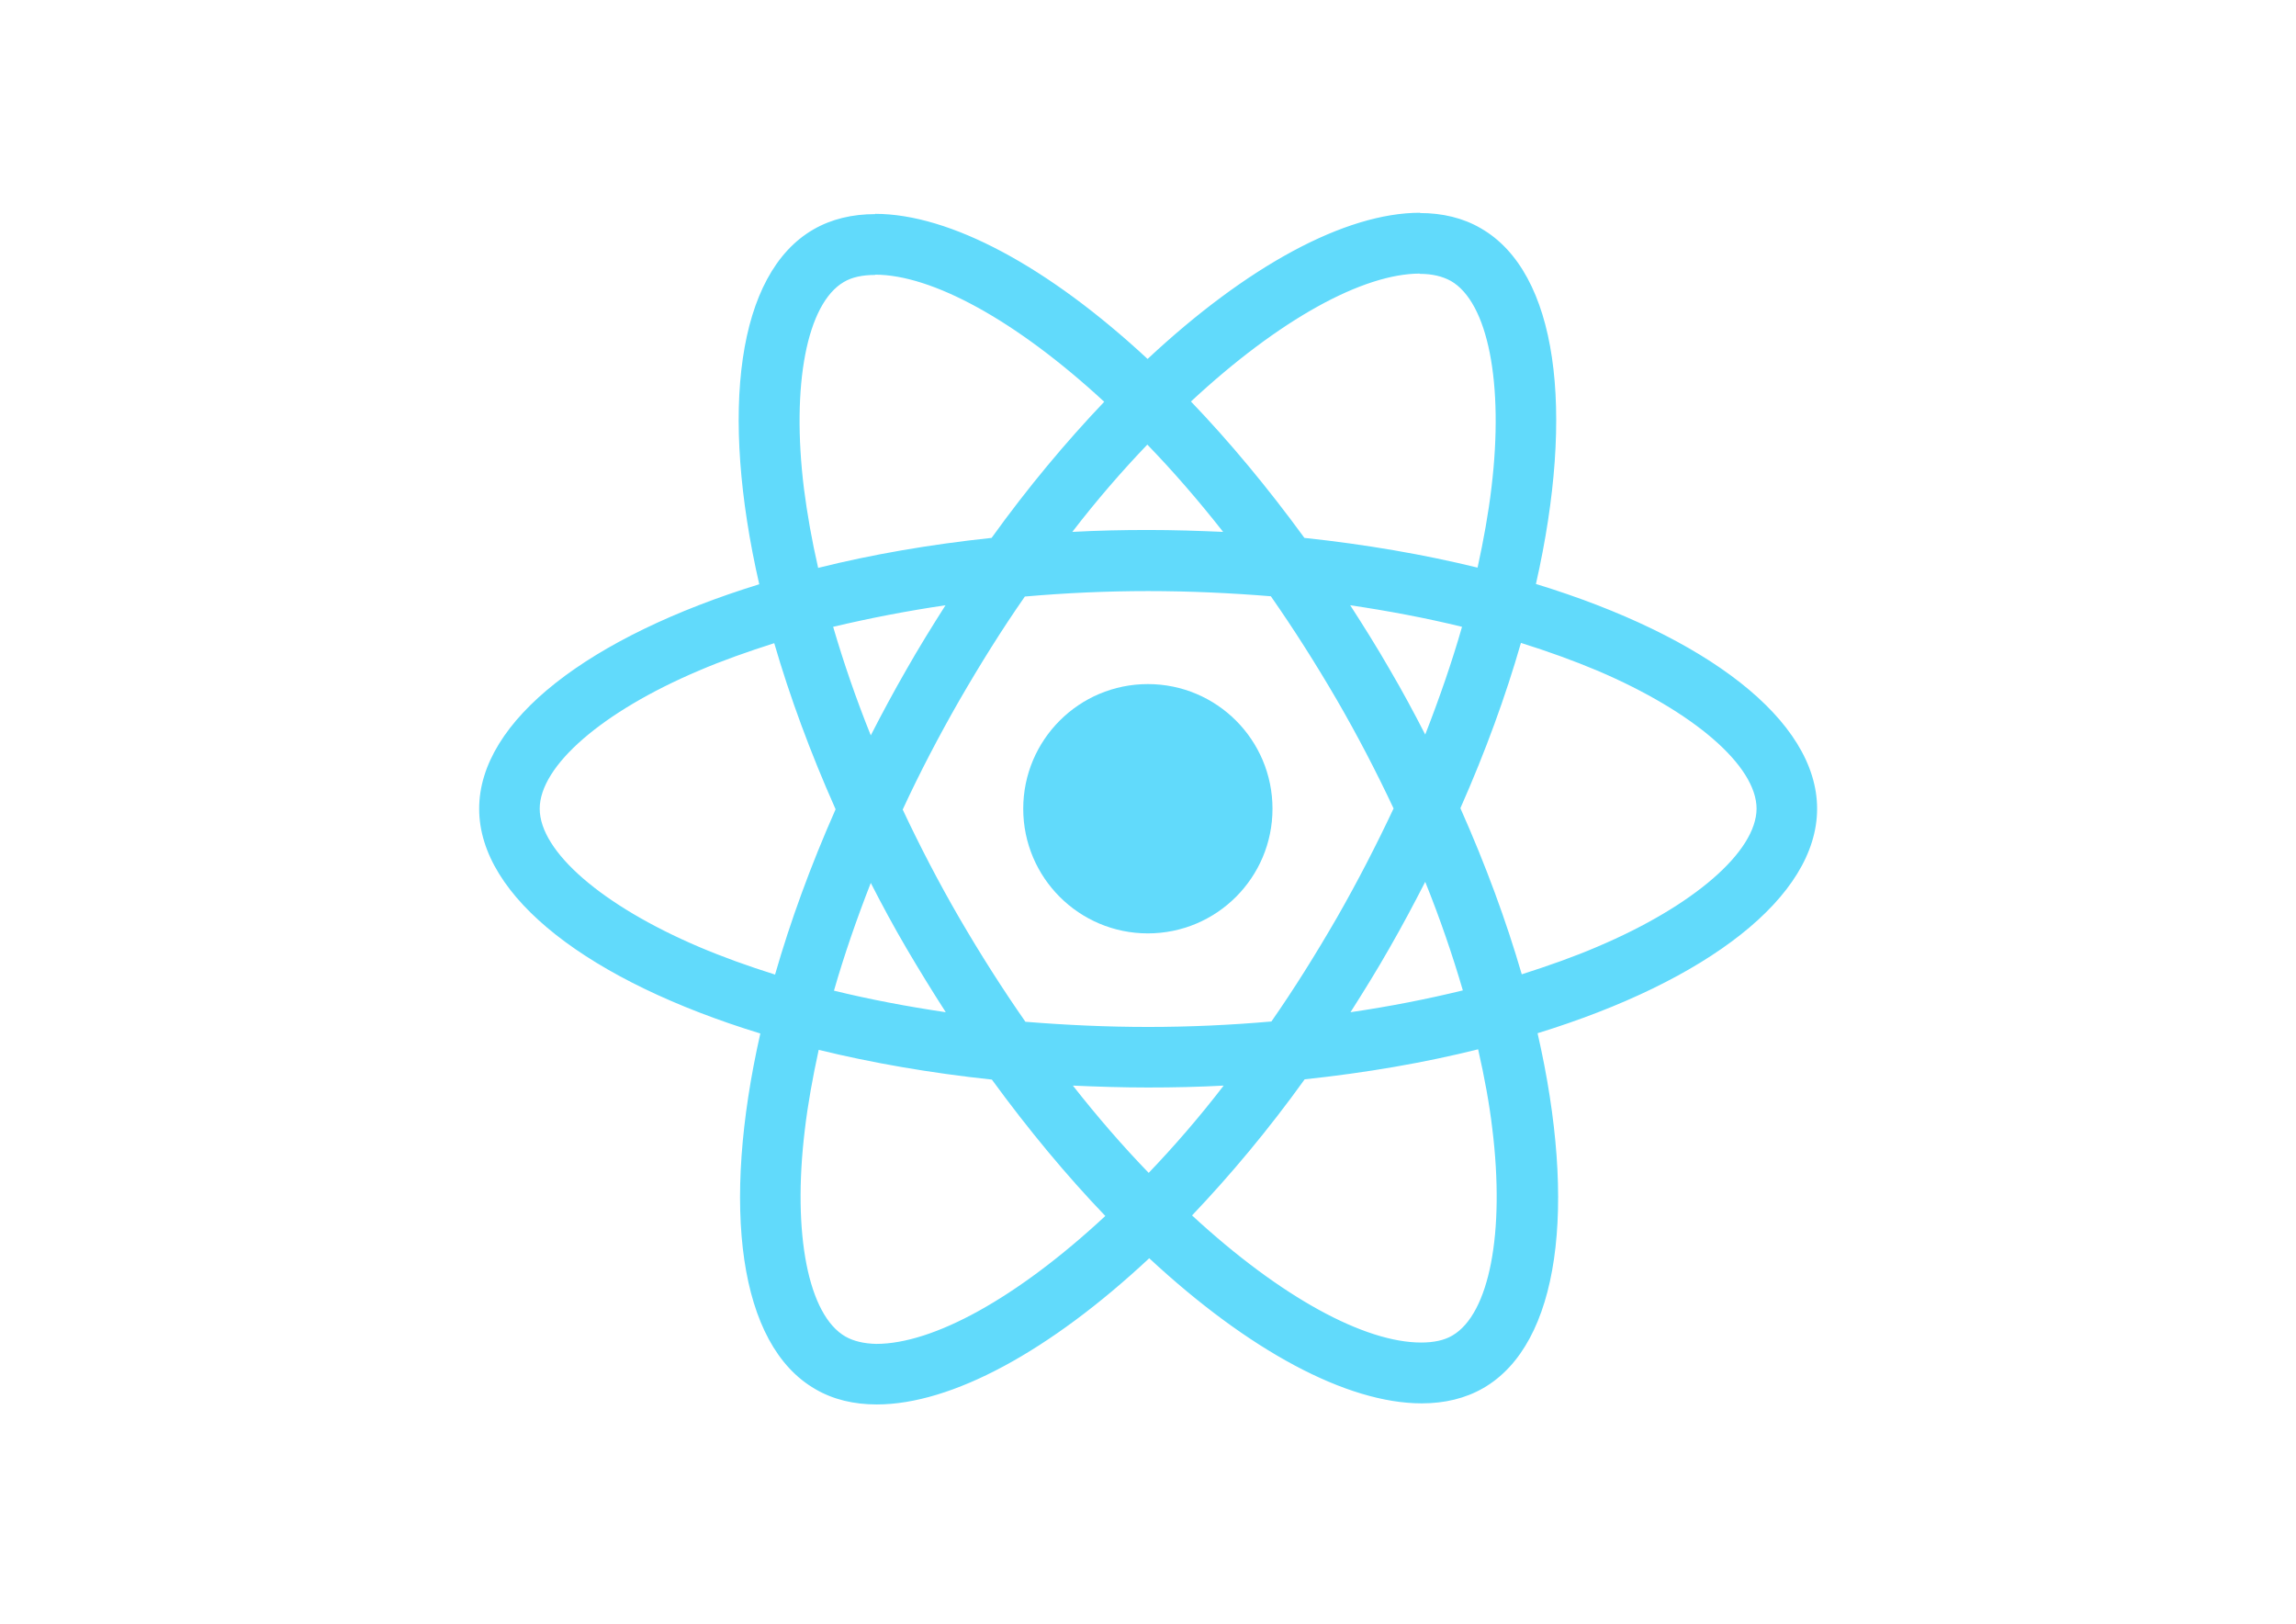
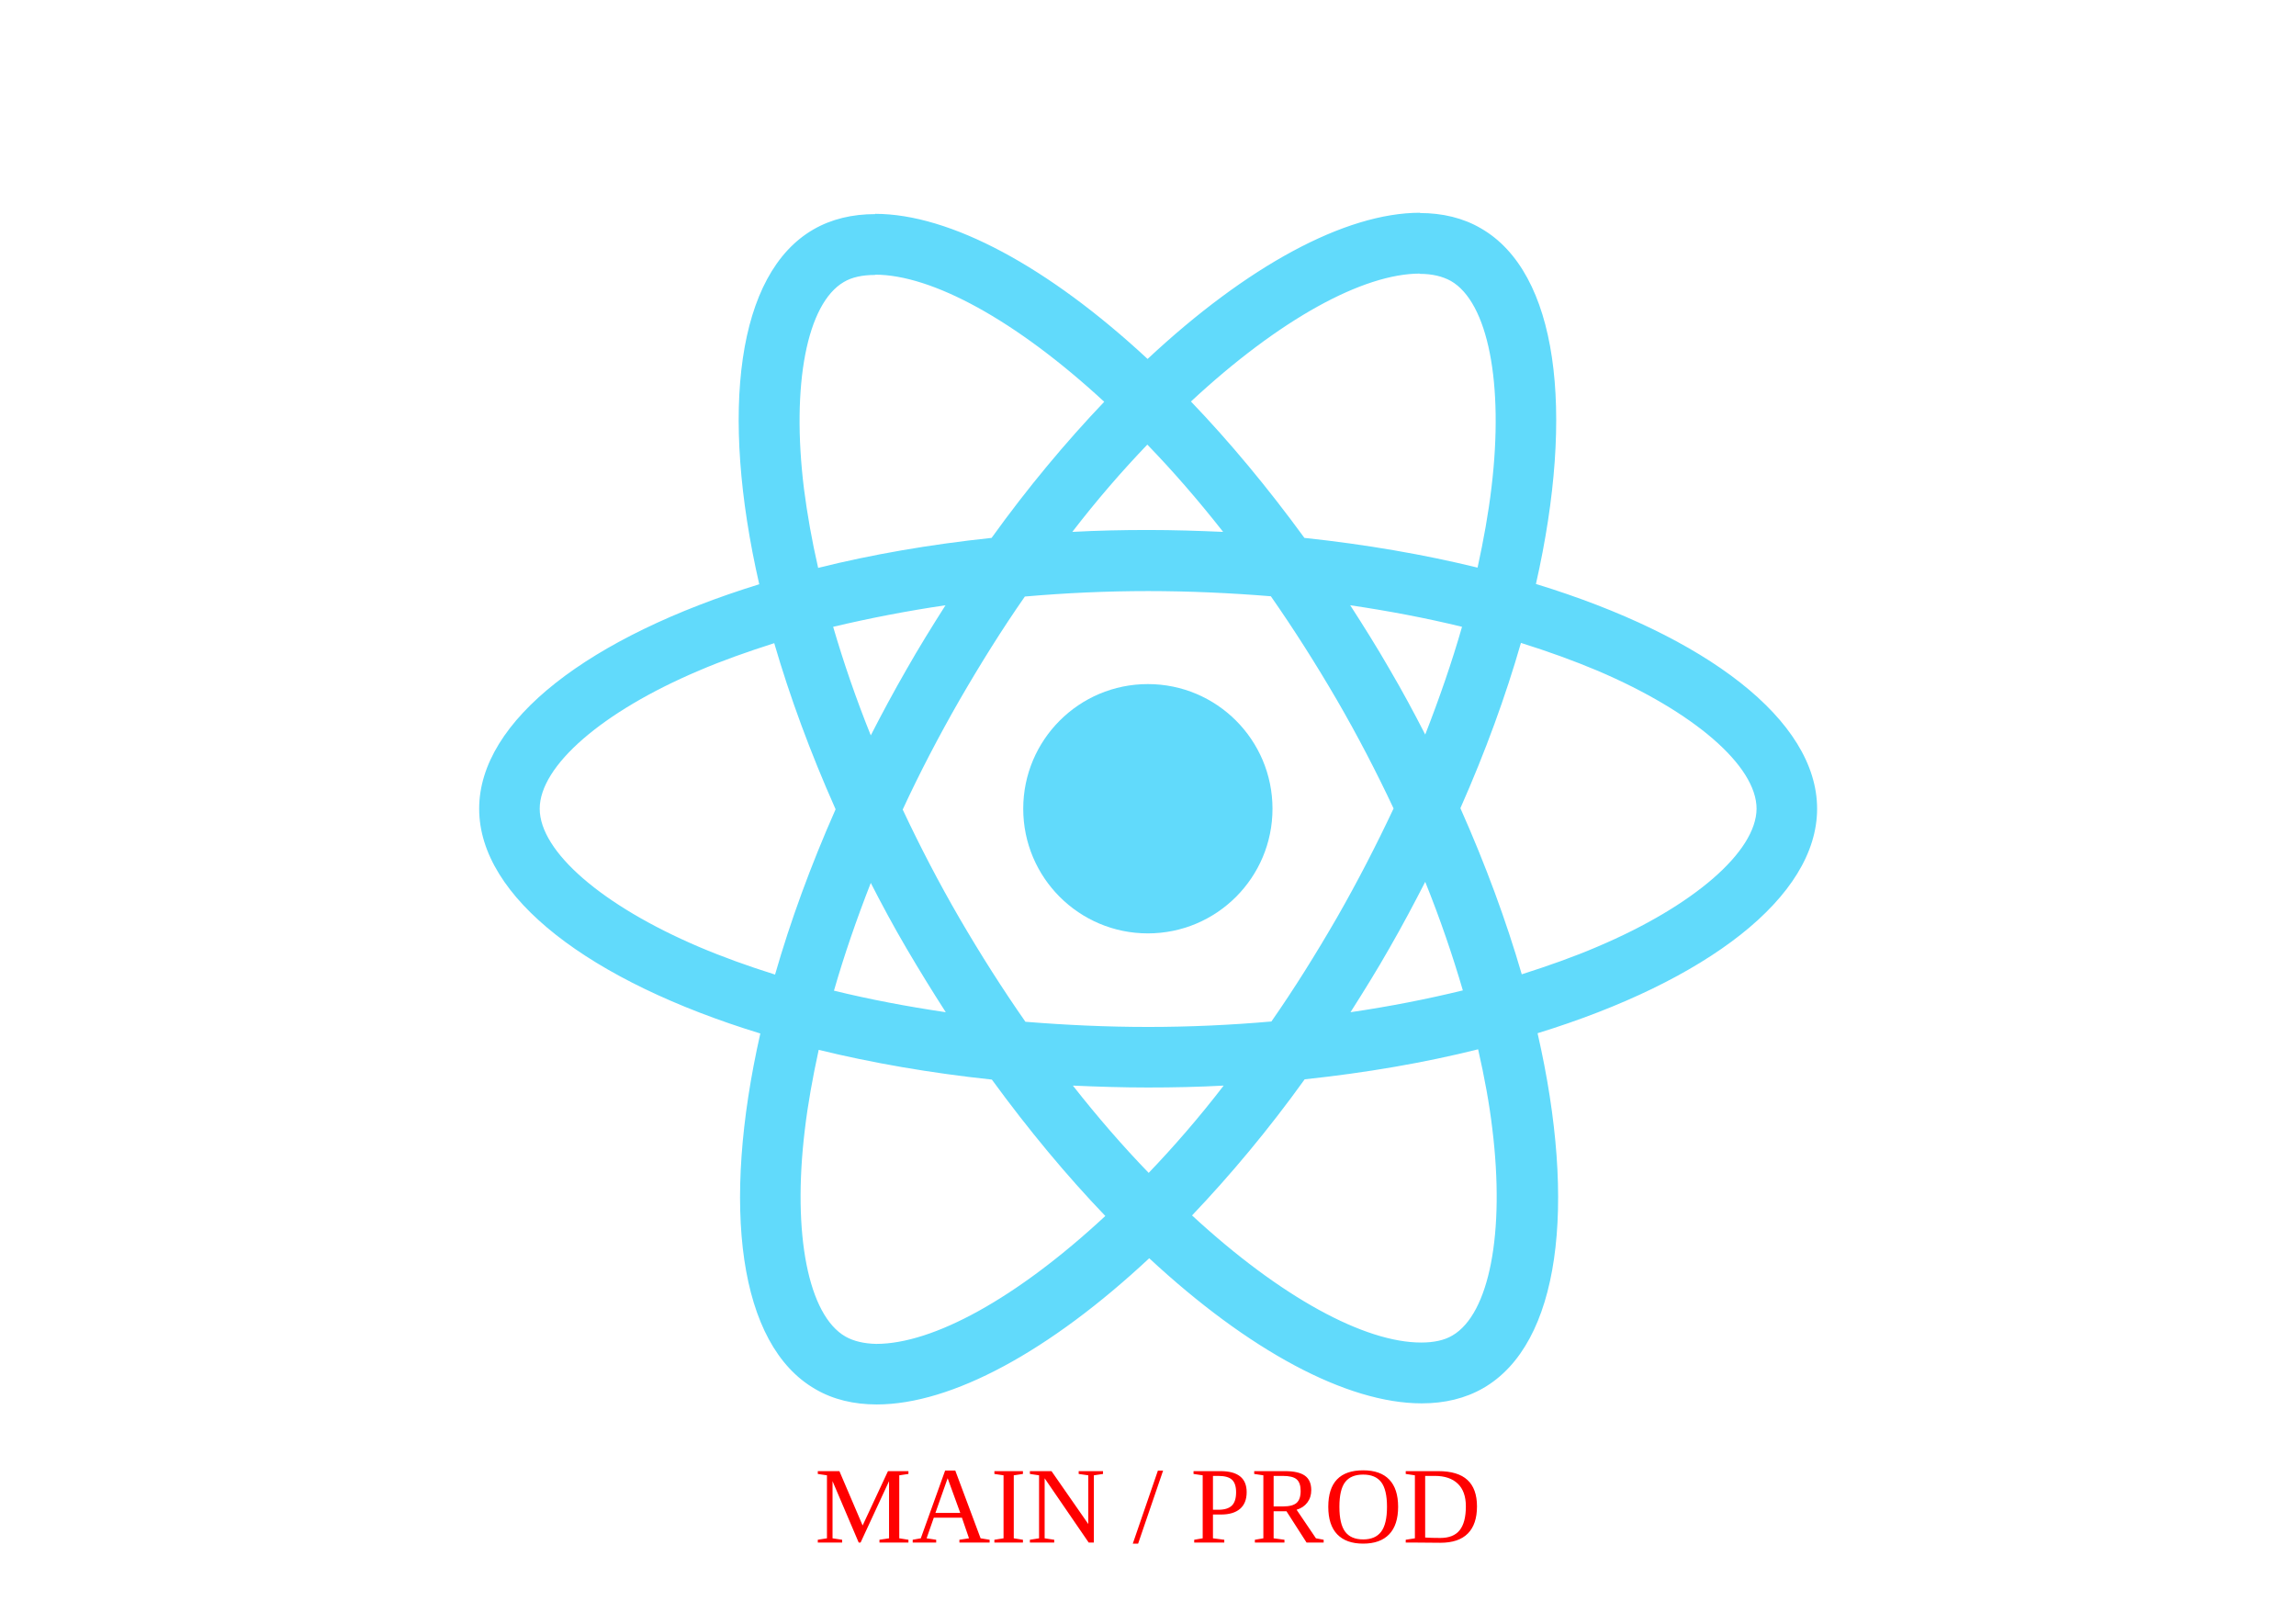
<svg xmlns="http://www.w3.org/2000/svg" viewBox="0 0 841.9 595.3">
  <g fill="#61DAFB">
    <path d="M666.3 296.5c0-32.5-40.7-63.3-103.1-82.4 14.4-63.6 8-114.2-20.2-130.4-6.5-3.8-14.1-5.6-22.4-5.6v22.3c4.6 0 8.3.9 11.4 2.6 13.6 7.8 19.5 37.5 14.9 75.7-1.1 9.4-2.9 19.3-5.1 29.4-19.6-4.8-41-8.5-63.5-10.9-13.5-18.5-27.5-35.3-41.6-50 32.6-30.3 63.2-46.9 84-46.9V78c-27.5 0-63.5 19.6-99.9 53.6-36.4-33.8-72.4-53.2-99.9-53.2v22.3c20.7 0 51.4 16.5 84 46.6-14 14.7-28 31.4-41.3 49.9-22.6 2.4-44 6.1-63.6 11-2.3-10-4-19.7-5.2-29-4.7-38.2 1.1-67.9 14.6-75.8 3-1.8 6.9-2.6 11.5-2.6V78.5c-8.4 0-16 1.8-22.6 5.6-28.1 16.2-34.4 66.7-19.9 130.1-62.2 19.2-102.7 49.9-102.7 82.3 0 32.5 40.7 63.3 103.1 82.4-14.4 63.6-8 114.2 20.2 130.4 6.5 3.8 14.1 5.6 22.5 5.6 27.5 0 63.5-19.6 99.9-53.6 36.4 33.8 72.4 53.2 99.9 53.2 8.4 0 16-1.8 22.6-5.6 28.1-16.2 34.4-66.7 19.9-130.1 62-19.1 102.5-49.9 102.5-82.3zm-130.2-66.7c-3.7 12.9-8.3 26.2-13.5 39.5-4.1-8-8.4-16-13.1-24-4.6-8-9.5-15.8-14.4-23.4 14.2 2.1 27.9 4.7 41 7.9zm-45.8 106.5c-7.8 13.5-15.8 26.3-24.1 38.2-14.9 1.3-30 2-45.2 2-15.1 0-30.2-.7-45-1.9-8.3-11.9-16.4-24.6-24.2-38-7.6-13.1-14.5-26.4-20.8-39.8 6.2-13.4 13.2-26.8 20.7-39.9 7.8-13.5 15.8-26.3 24.1-38.2 14.9-1.3 30-2 45.2-2 15.1 0 30.2.7 45 1.9 8.3 11.9 16.4 24.6 24.2 38 7.6 13.1 14.5 26.4 20.8 39.8-6.3 13.4-13.2 26.8-20.7 39.9zm32.3-13c5.4 13.4 10 26.8 13.8 39.8-13.1 3.2-26.9 5.9-41.2 8 4.9-7.7 9.8-15.6 14.4-23.7 4.6-8 8.9-16.1 13-24.1zM421.2 430c-9.3-9.6-18.6-20.3-27.8-32 9 .4 18.2.7 27.5.7 9.4 0 18.7-.2 27.8-.7-9 11.7-18.3 22.4-27.5 32zm-74.4-58.9c-14.2-2.1-27.9-4.7-41-7.9 3.7-12.9 8.3-26.2 13.5-39.5 4.1 8 8.4 16 13.1 24 4.7 8 9.5 15.8 14.4 23.4zM420.7 163c9.3 9.6 18.6 20.3 27.8 32-9-.4-18.2-.7-27.5-.7-9.4 0-18.7.2-27.8.7 9-11.7 18.3-22.4 27.5-32zm-74 58.9c-4.9 7.7-9.8 15.6-14.4 23.7-4.6 8-8.9 16-13 24-5.4-13.4-10-26.8-13.8-39.8 13.1-3.1 26.9-5.8 41.2-7.9zm-90.5 125.2c-35.4-15.1-58.3-34.9-58.3-50.6 0-15.7 22.9-35.6 58.3-50.6 8.6-3.7 18-7 27.7-10.1 5.7 19.6 13.2 40 22.5 60.9-9.2 20.8-16.6 41.1-22.2 60.6-9.9-3.1-19.3-6.5-28-10.2zM310 490c-13.6-7.8-19.5-37.5-14.9-75.7 1.1-9.4 2.9-19.3 5.1-29.4 19.6 4.8 41 8.5 63.5 10.9 13.5 18.5 27.5 35.3 41.6 50-32.6 30.3-63.2 46.9-84 46.9-4.5-.1-8.3-1-11.3-2.7zm237.2-76.2c4.7 38.2-1.1 67.9-14.6 75.8-3 1.8-6.9 2.6-11.5 2.6-20.7 0-51.4-16.5-84-46.6 14-14.7 28-31.4 41.3-49.9 22.6-2.4 44-6.1 63.6-11 2.3 10.1 4.1 19.8 5.2 29.1zm38.5-66.7c-8.6 3.7-18 7-27.7 10.1-5.7-19.6-13.2-40-22.5-60.9 9.2-20.8 16.6-41.1 22.2-60.6 9.9 3.1 19.3 6.5 28.1 10.2 35.4 15.1 58.3 34.9 58.3 50.6-.1 15.7-23 35.6-58.4 50.6zM320.8 78.4z" />
    <circle cx="420.9" cy="296.5" r="45.7" />
    <path d="M520.5 78.1z" />
  </g>
+   <text x="50%" y="95%" text-anchor="middle" font-size="40" fill="red">
+   MAIN / PROD
+   </text>
</svg>
